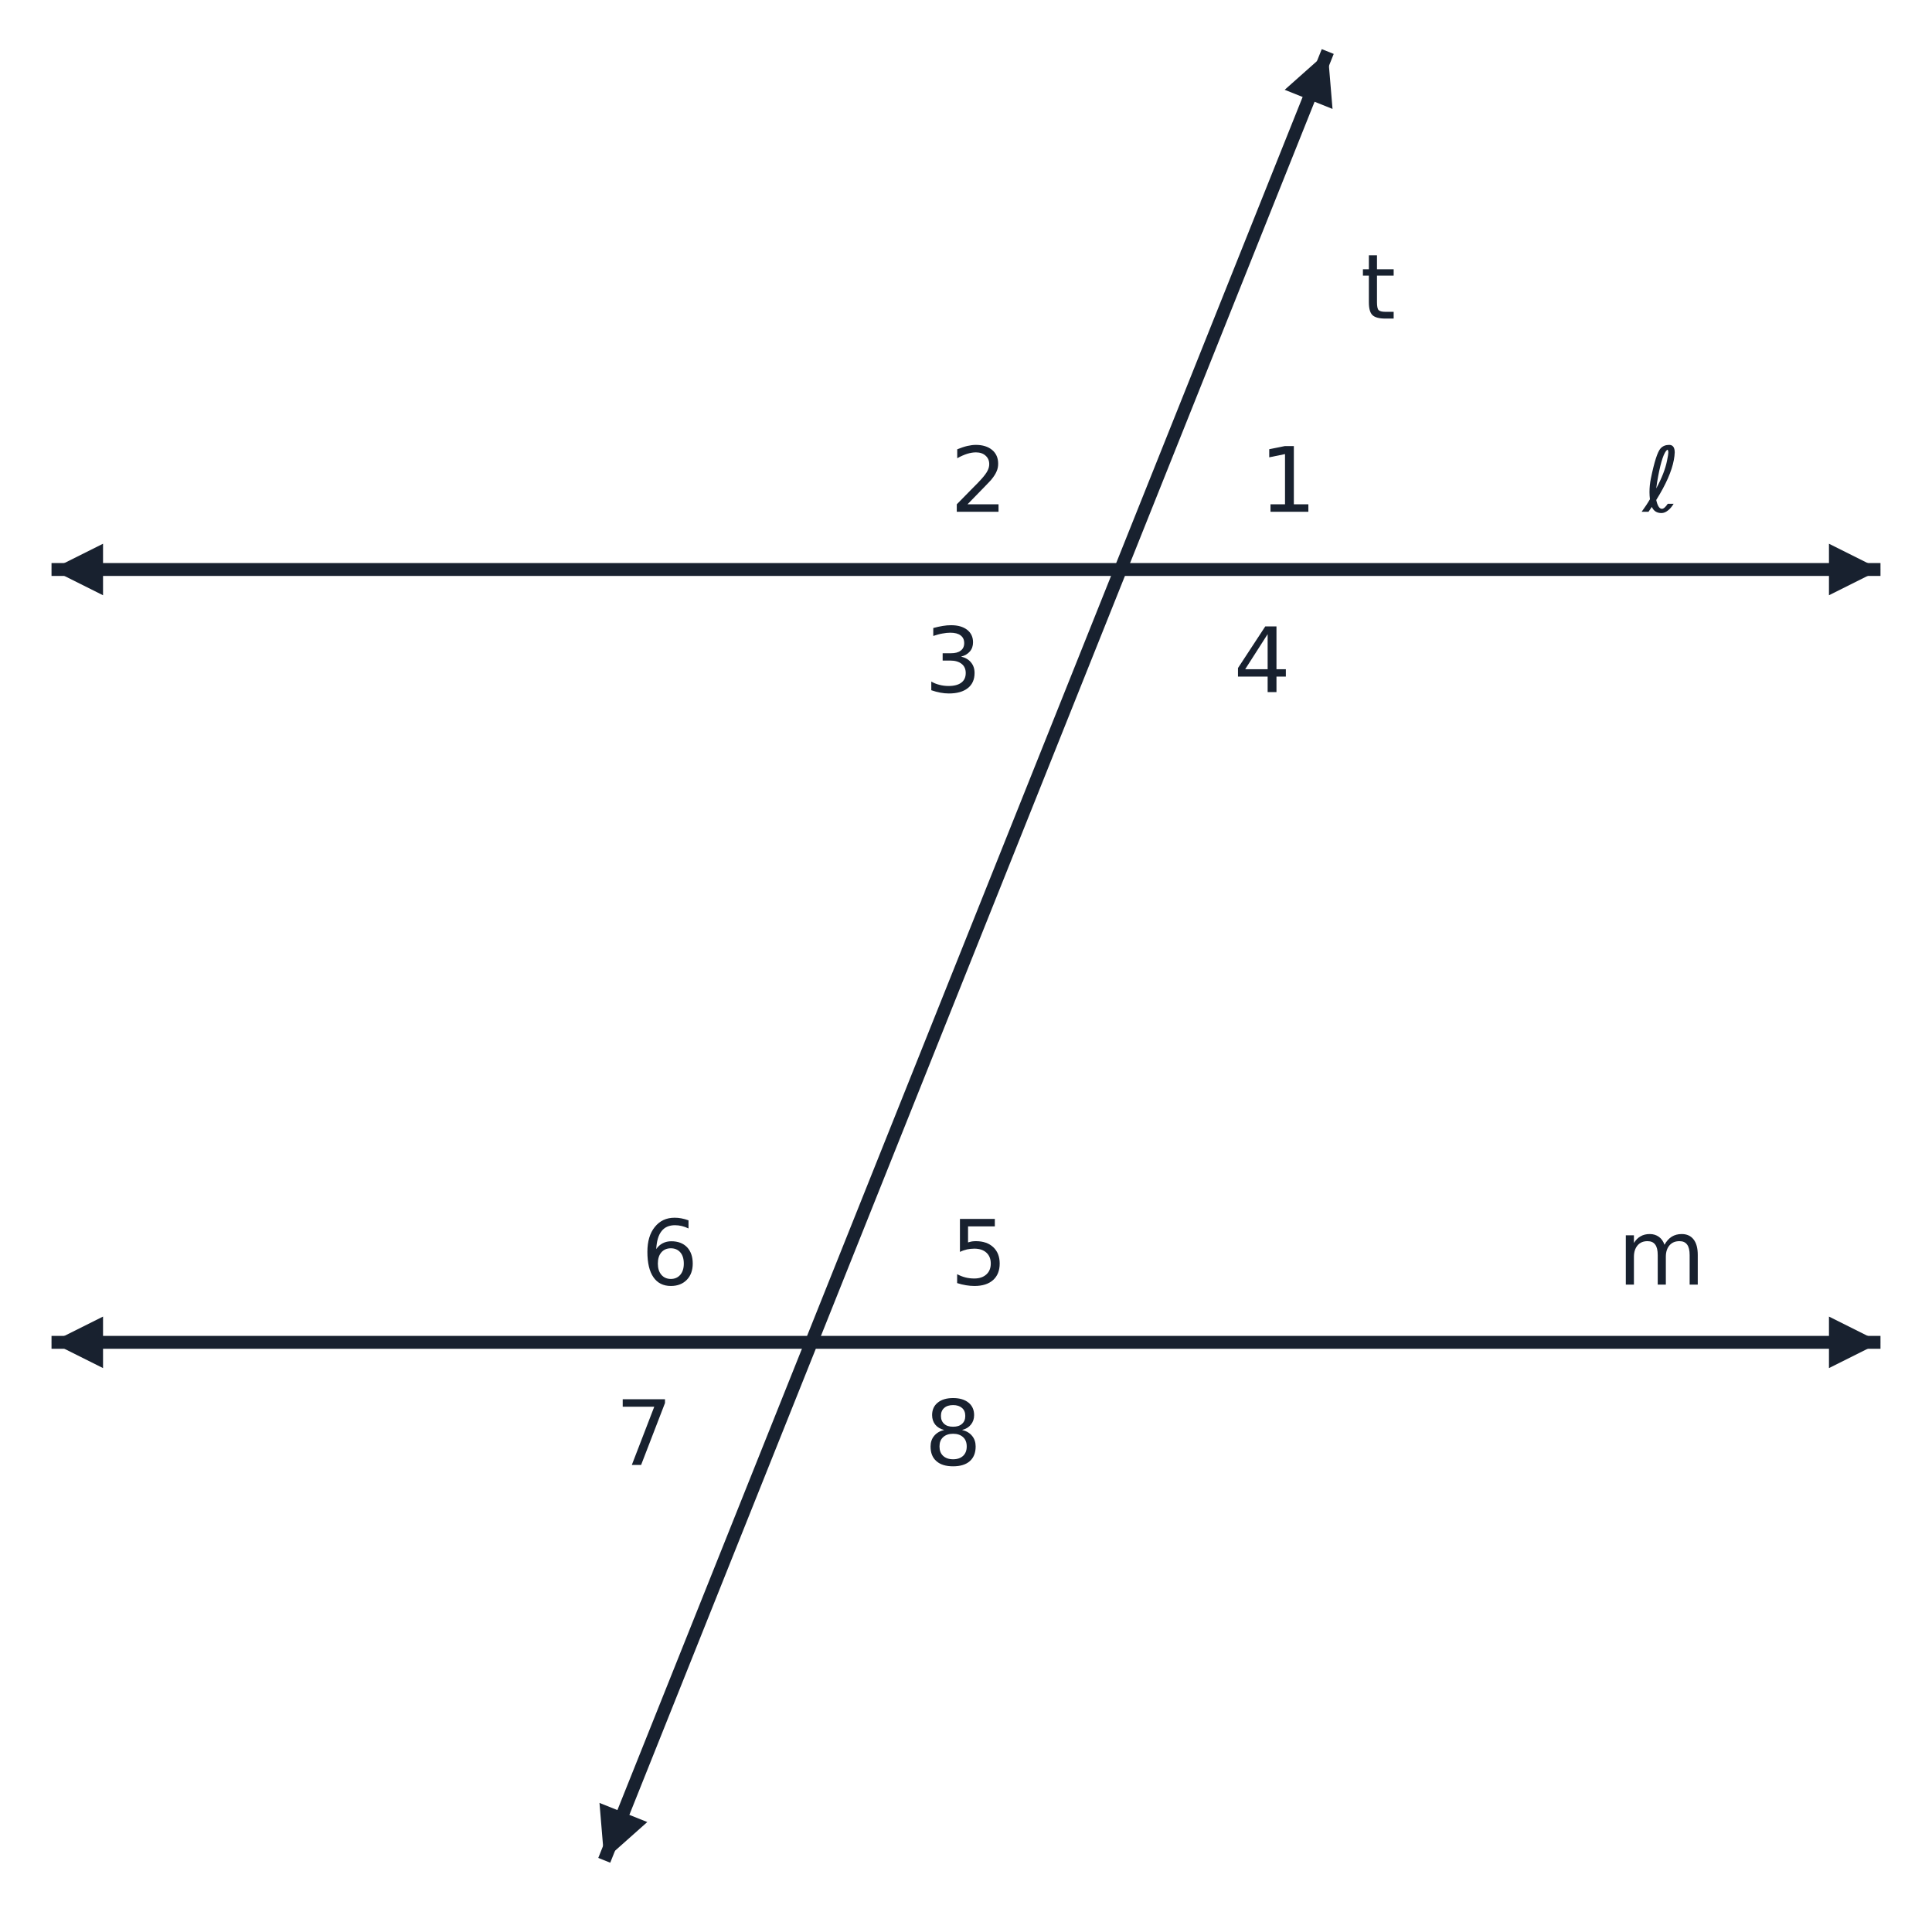
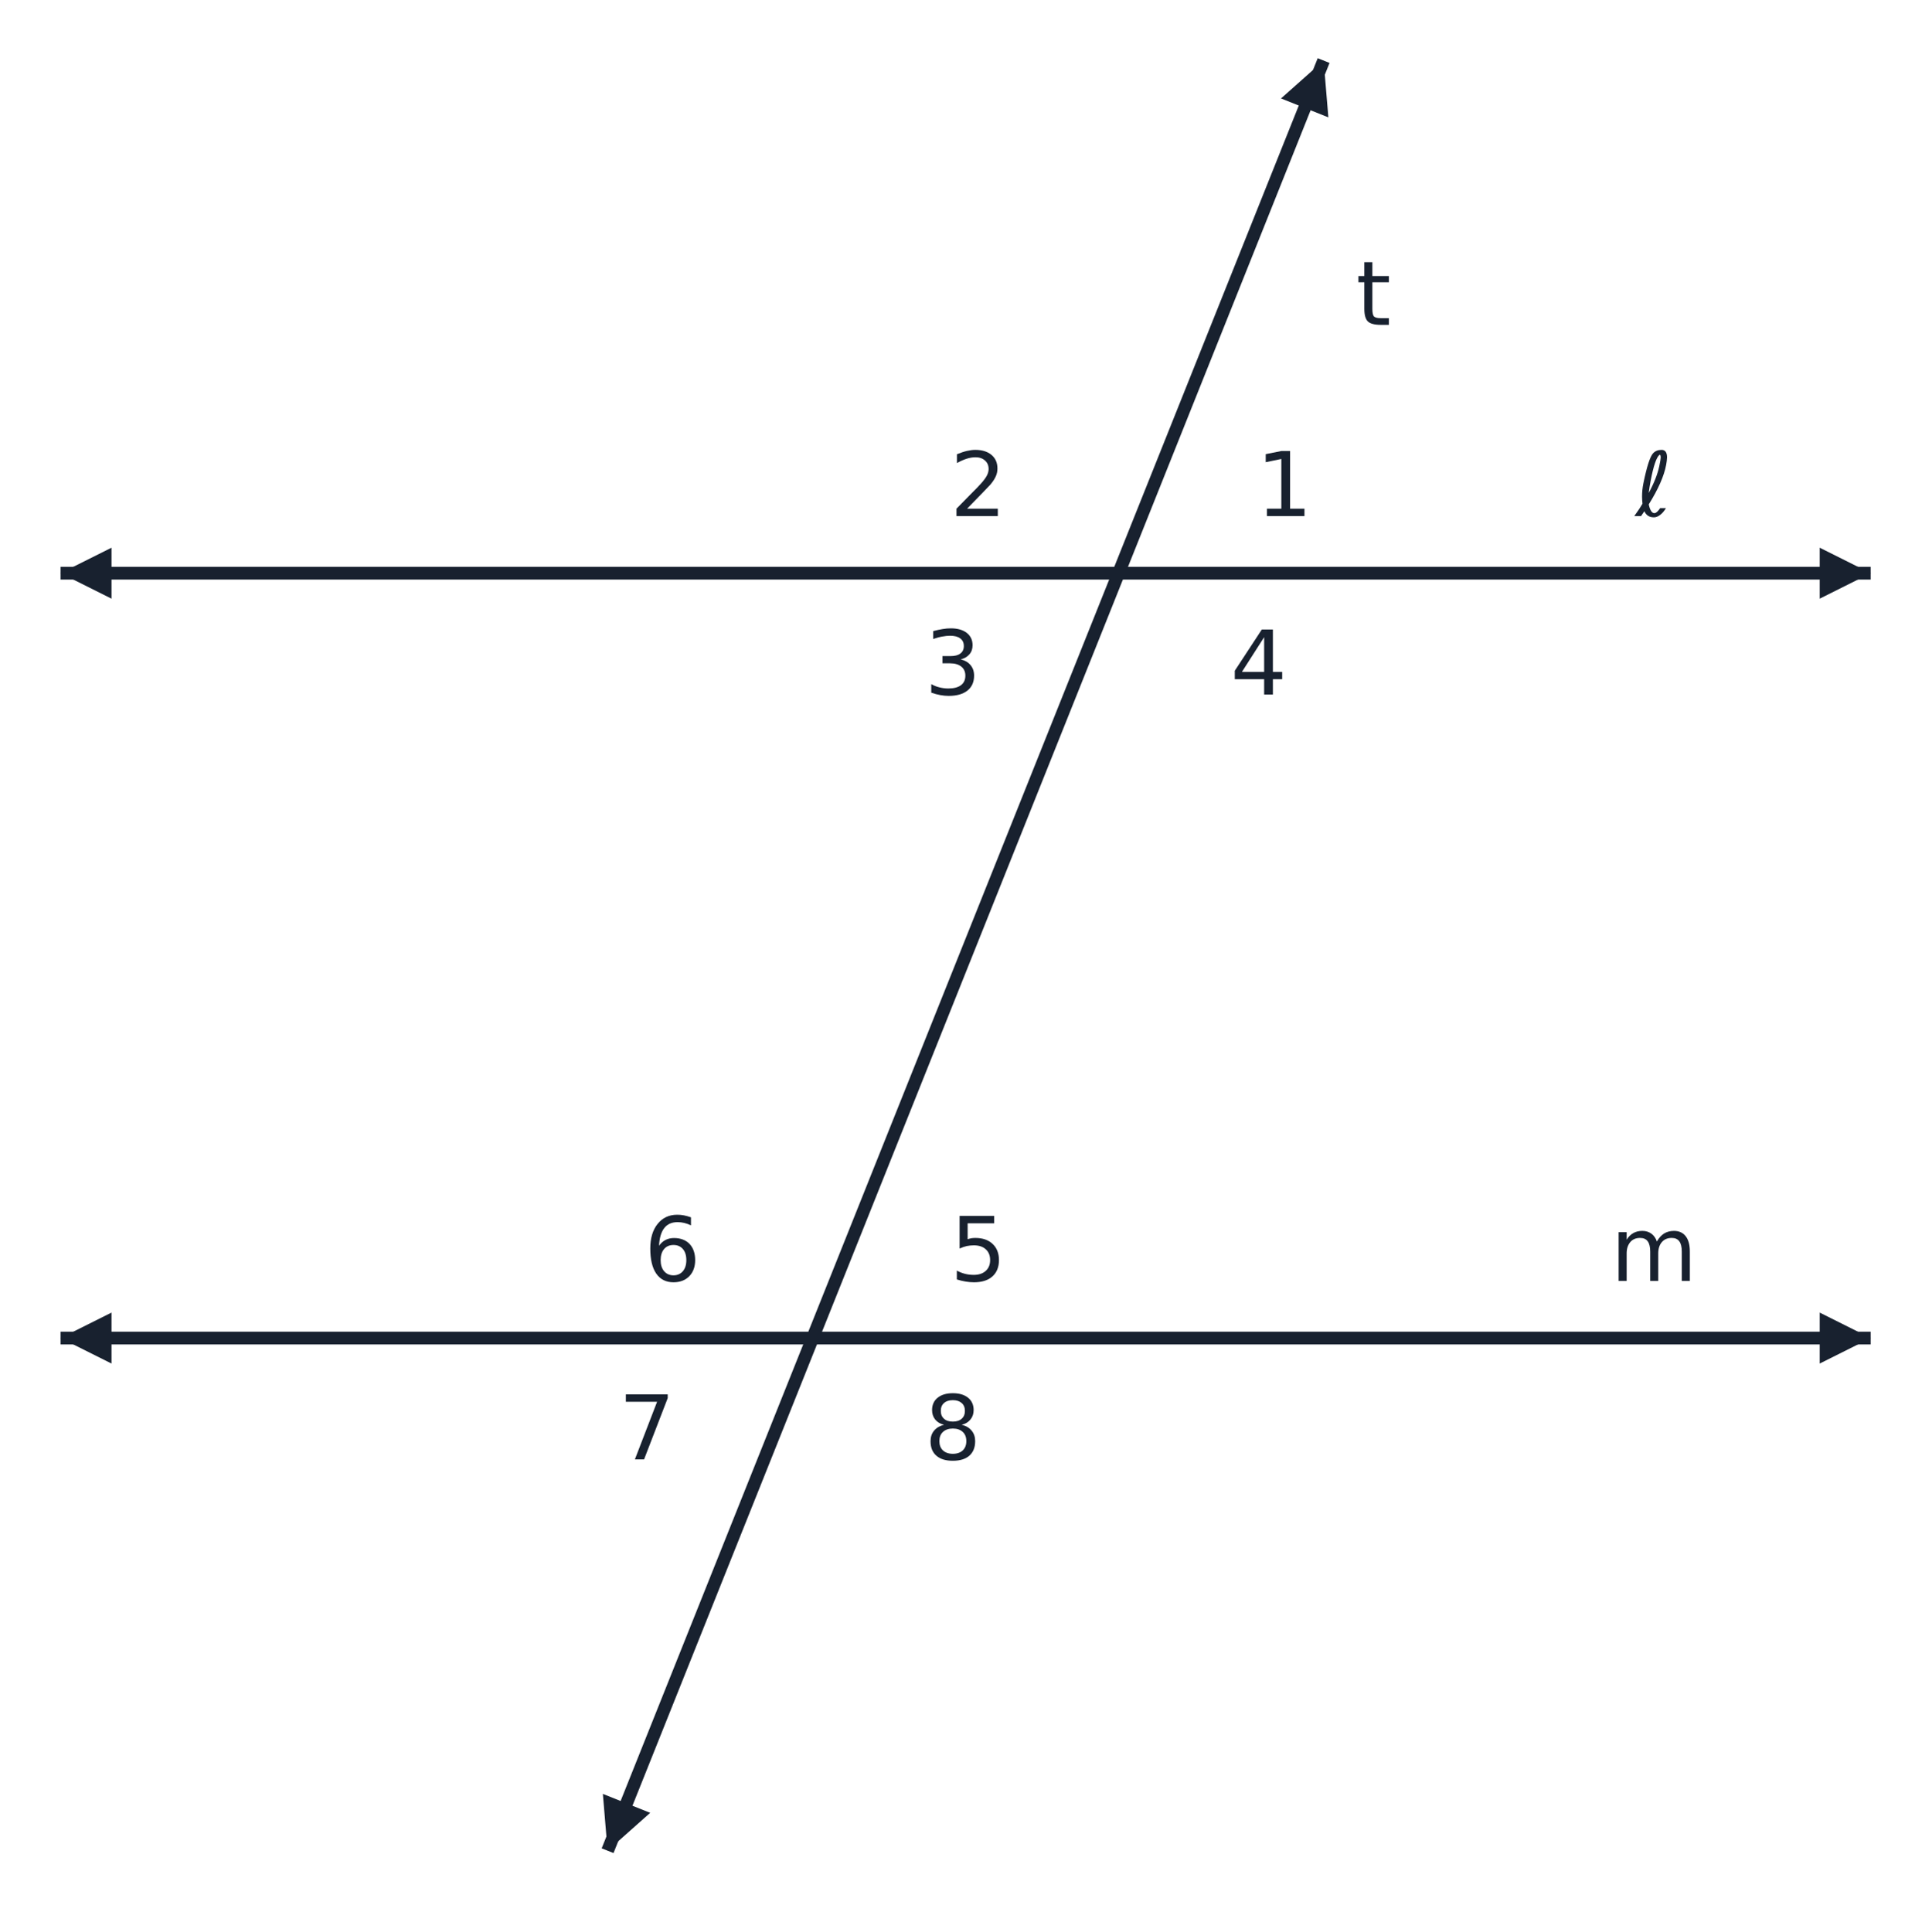
- <svg xmlns="http://www.w3.org/2000/svg" xmlns:xlink="http://www.w3.org/1999/xlink" version="1.1" width="300" height="296.853" viewBox="0 0 300 296.853">
+ <svg xmlns="http://www.w3.org/2000/svg" xmlns:xlink="http://www.w3.org/1999/xlink" version="1.1" width="303" height="299.853" viewBox="0 0 303 299.853">
  <defs>
    <clipPath id="clip_1">
-       <path transform="matrix(1,0,0,-1,-54,322.4265)" d="M54 25.574H354V322.426H54Z" clip-rule="evenodd" />
+       <path transform="matrix(1,0,0,-1,-52.5,323.9265)" d="M52.5 24.074H355.5V323.926H52.5Z" clip-rule="evenodd" />
    </clipPath>
    <path id="font_2_19" d="M.124 .083H.285V.64L.11 .604V.694L.284 .729H.383V.083H.544V0H.124V.083Z" />
    <path id="font_2_20" d="M.192 .083H.536V0H.073V.083C.111 .122 .162 .174 .226 .239 .291 .304 .332 .346 .348 .365 .38 .401 .402 .431 .414 .455 .427 .48 .433 .504 .433 .528 .433 .567 .42 .598 .392 .623 .365 .647 .33 .659 .286 .659 .255 .659 .223 .654 .188 .643 .154 .632 .117 .616 .078 .594V.693C.118 .709 .155 .722 .189 .73 .224 .738 .256 .742 .284 .742 .36 .742 .42 .723 .465 .686 .51 .648 .532 .597 .532 .534 .532 .504 .527 .476 .515 .449 .504 .422 .484 .39 .454 .354 .446 .345 .42 .317 .376 .272 .333 .227 .271 .164 .192 .083Z" />
    <path id="font_2_21" d="M.406 .394C.453 .383 .49 .362 .516 .33 .543 .298 .556 .259 .556 .212 .556 .14 .531 .084 .482 .045 .432 .005 .362-.015 .271-.015 .24-.015 .209-.012 .177-.006 .144 0 .111 .009 .076 .021V.117C.104 .101 .133 .089 .166 .081 .199 .072 .233 .068 .268 .068 .33 .068 .377 .081 .409 .105 .442 .13 .458 .165 .458 .212 .458 .255 .443 .289 .413 .313 .383 .337 .341 .35 .287 .35H.202V.431H.291C.34 .431 .377 .44 .402 .46 .428 .479 .441 .507 .441 .543 .441 .581 .428 .609 .401 .629 .375 .649 .337 .659 .287 .659 .26 .659 .231 .656 .2 .65 .169 .645 .135 .635 .098 .623V.711C.136 .721 .171 .729 .203 .734 .236 .74 .267 .742 .296 .742 .371 .742 .43 .725 .474 .691 .517 .657 .539 .611 .539 .553 .539 .513 .528 .479 .504 .451 .481 .424 .448 .404 .406 .394Z" />
    <path id="font_2_22" d="M.378 .643 .129 .254H.378V.643M.352 .729H.476V.254H.58V.172H.476V0H.378V.172H.049V.267L.352 .729Z" />
    <path id="font_2_23" d="M.108 .729H.495V.646H.198V.468C.213 .473 .227 .476 .241 .479 .256 .481 .27 .482 .284 .482 .366 .482 .43 .46 .478 .415 .525 .371 .549 .31 .549 .234 .549 .155 .524 .094 .476 .051 .427 .007 .358-.015 .269-.015 .238-.015 .207-.012 .176-.007 .144-.002 .111 .006 .077 .017V.116C.106 .1 .137 .088 .168 .08 .199 .072 .232 .068 .267 .068 .323 .068 .368 .083 .401 .113 .434 .143 .45 .183 .45 .234 .45 .285 .434 .325 .401 .355 .368 .385 .323 .399 .267 .399 .241 .399 .214 .396 .188 .391 .162 .385 .135 .376 .108 .363V.729Z" />
    <path id="font_2_24" d="M.33 .403C.286 .403 .251 .388 .225 .358 .199 .328 .186 .286 .186 .233 .186 .181 .199 .14 .225 .109 .251 .079 .286 .063 .33 .063 .374 .063 .409 .079 .435 .109 .461 .14 .474 .181 .474 .233 .474 .286 .461 .328 .435 .358 .409 .388 .374 .403 .33 .403M.526 .713V.623C.501 .635 .476 .644 .451 .65 .426 .656 .401 .659 .376 .659 .311 .659 .261 .637 .227 .593 .192 .549 .173 .483 .168 .394 .187 .422 .211 .444 .24 .459 .269 .474 .301 .481 .336 .481 .409 .481 .467 .459 .51 .415 .552 .37 .573 .31 .573 .233 .573 .159 .551 .098 .507 .053 .463 .008 .404-.015 .33-.015 .246-.015 .181 .018 .137 .082 .092 .147 .07 .241 .07 .364 .07 .479 .097 .571 .152 .639 .207 .708 .28 .742 .372 .742 .397 .742 .422 .74 .447 .735 .472 .73 .499 .723 .526 .713Z" />
    <path id="font_2_25" d="M.082 .729H.551V.687L.286 0H.183L.432 .646H.082V.729Z" />
    <path id="font_2_26" d="M.318 .346C.271 .346 .234 .333 .207 .308 .18 .283 .167 .249 .167 .205 .167 .161 .18 .126 .207 .101 .234 .076 .271 .063 .318 .063 .365 .063 .402 .076 .429 .101 .456 .127 .469 .161 .469 .205 .469 .249 .456 .283 .429 .308 .402 .333 .365 .346 .318 .346M.219 .388C.177 .398 .144 .418 .12 .447 .097 .476 .085 .511 .085 .553 .085 .611 .106 .658 .147 .691 .189 .725 .246 .742 .318 .742 .39 .742 .447 .725 .489 .691 .53 .658 .551 .611 .551 .553 .551 .511 .539 .476 .515 .447 .492 .418 .459 .398 .417 .388 .465 .377 .502 .355 .528 .323 .555 .291 .568 .251 .568 .205 .568 .134 .546 .08 .503 .042 .46 .004 .398-.015 .318-.015 .237-.015 .176 .004 .133 .042 .089 .08 .068 .134 .068 .205 .068 .251 .081 .291 .108 .323 .135 .355 .172 .377 .219 .388M.183 .544C.183 .506 .195 .477 .219 .456 .242 .434 .275 .424 .318 .424 .36 .424 .393 .434 .417 .456 .441 .477 .453 .506 .453 .544 .453 .582 .441 .611 .417 .632 .393 .653 .36 .664 .318 .664 .275 .664 .242 .653 .219 .632 .195 .611 .183 .582 .183 .544Z" />
    <path id="font_2_1" d="M.148 .131C.162 .066 .183 .033 .211 .033 .23 .033 .251 .052 .276 .089H.341C.321 .056 .3 .031 .277 .014 .253-.005 .229-.014 .206-.014 .155-.014 .12 .008 .099 .054L.062 0H-.014C.021 .048 .052 .094 .078 .139 .075 .164 .073 .191 .073 .218 .073 .268 .078 .317 .088 .367 .126 .553 .162 .665 .196 .703 .22 .729 .251 .742 .292 .742 .332 .742 .353 .714 .353 .658 .352 .632 .349 .604 .343 .574 .32 .45 .255 .302 .148 .131M.148 .259C.209 .372 .249 .474 .267 .564 .277 .612 .282 .642 .282 .655 .282 .677 .278 .688 .27 .688 .234 .66 .201 .562 .169 .393 .16 .346 .153 .301 .148 .259Z" />
    <path id="font_2_79" d="M.52 .442C.542 .482 .569 .512 .601 .532 .632 .551 .669 .561 .711 .561 .768 .561 .812 .541 .843 .501 .874 .461 .889 .404 .889 .33V0H.799V.327C.799 .38 .79 .419 .771 .444 .752 .47 .724 .482 .686 .482 .639 .482 .603 .467 .576 .436 .549 .405 .535 .363 .535 .309V0H.445V.327C.445 .38 .436 .419 .417 .444 .398 .47 .37 .482 .331 .482 .285 .482 .249 .467 .222 .436 .195 .404 .181 .362 .181 .309V0H.091V.547H.181V.462C.202 .496 .226 .52 .255 .536 .284 .553 .318 .561 .357 .561 .397 .561 .43 .55 .458 .53 .486 .51 .507 .48 .52 .442Z" />
    <path id="font_2_86" d="M.183 .702V.547H.368V.477H.183V.18C.183 .136 .189 .107 .201 .094 .214 .082 .238 .075 .276 .075H.368V0H.276C.207 0 .159 .013 .132 .039 .106 .065 .093 .112 .093 .18V.477H.027V.547H.093V.702H.183Z" />
  </defs>
  <g clip-path="url(#clip_1)">
-     <path transform="matrix(1,0,0,-1,-54,322.4265)" stroke-width="2" stroke-linecap="butt" stroke-miterlimit="10" stroke-linejoin="miter" fill="none" stroke="#18212f" d="M62 234H346" />
-     <path transform="matrix(1,0,0,-1,-54,322.4265)" d="M346 234 338 238V230Z" fill="#18212f" fill-rule="evenodd" />
-     <path transform="matrix(1,0,0,-1,-54,322.4265)" d="M62 234 70 230V238Z" fill="#18212f" fill-rule="evenodd" />
-     <path transform="matrix(1,0,0,-1,-54,322.4265)" stroke-width="2" stroke-linecap="butt" stroke-miterlimit="10" stroke-linejoin="miter" fill="none" stroke="#18212f" d="M62 114H346" />
-     <path transform="matrix(1,0,0,-1,-54,322.4265)" d="M346 114 338 118V110Z" fill="#18212f" fill-rule="evenodd" />
-     <path transform="matrix(1,0,0,-1,-54,322.4265)" d="M62 114 70 110V118Z" fill="#18212f" fill-rule="evenodd" />
-     <path transform="matrix(1,0,0,-1,-54,322.4265)" stroke-width="2" stroke-linecap="butt" stroke-miterlimit="10" stroke-linejoin="miter" fill="none" stroke="#18212f" d="M260.171 314.426 147.829 33.574" />
-     <path transform="matrix(1,0,0,-1,-54,322.4265)" d="M147.829 33.574 154.514 39.516 147.087 42.487Z" fill="#18212f" fill-rule="evenodd" />
-     <path transform="matrix(1,0,0,-1,-54,322.4265)" d="M260.171 314.426 253.486 308.484 260.913 305.513Z" fill="#18212f" fill-rule="evenodd" />
-     <use data-text="1" xlink:href="#font_2_19" transform="matrix(14,0,0,-14,195.5464,79.46651)" fill="#18212f" />
-     <use data-text="2" xlink:href="#font_2_20" transform="matrix(14,0,0,-14,147.5464,79.46651)" fill="#18212f" />
-     <use data-text="3" xlink:href="#font_2_21" transform="matrix(14,0,0,-14,143.5464,107.4665)" fill="#18212f" />
-     <use data-text="4" xlink:href="#font_2_22" transform="matrix(14,0,0,-14,191.5464,107.4665)" fill="#18212f" />
-     <use data-text="5" xlink:href="#font_2_23" transform="matrix(14,0,0,-14,147.5464,199.4665)" fill="#18212f" />
-     <use data-text="6" xlink:href="#font_2_24" transform="matrix(14,0,0,-14,99.5464,199.4665)" fill="#18212f" />
-     <use data-text="7" xlink:href="#font_2_25" transform="matrix(14,0,0,-14,95.5464,227.4665)" fill="#18212f" />
-     <use data-text="8" xlink:href="#font_2_26" transform="matrix(14,0,0,-14,143.5464,227.4665)" fill="#18212f" />
-     <use data-text="ℓ" xlink:href="#font_2_1" transform="matrix(14,0,0,-14,255.1084,79.46651)" fill="#18212f" />
-     <use data-text="m" xlink:href="#font_2_79" transform="matrix(14,0,0,-14,251.1812,199.4665)" fill="#18212f" />
-     <use data-text="t" xlink:href="#font_2_86" transform="matrix(14,0,0,-14,211.2554,49.46652)" fill="#18212f" />
+     <path transform="matrix(1,0,0,-1,-52.5,323.9265)" stroke-width="2" stroke-linecap="butt" stroke-miterlimit="10" stroke-linejoin="miter" fill="none" stroke="#18212f" d="M62 234H346" />
+     <path transform="matrix(1,0,0,-1,-52.5,323.9265)" d="M346 234 338 238V230Z" fill="#18212f" fill-rule="evenodd" />
+     <path transform="matrix(1,0,0,-1,-52.5,323.9265)" d="M62 234 70 230V238Z" fill="#18212f" fill-rule="evenodd" />
+     <path transform="matrix(1,0,0,-1,-52.5,323.9265)" stroke-width="2" stroke-linecap="butt" stroke-miterlimit="10" stroke-linejoin="miter" fill="none" stroke="#18212f" d="M62 114H346" />
+     <path transform="matrix(1,0,0,-1,-52.5,323.9265)" d="M346 114 338 118V110Z" fill="#18212f" fill-rule="evenodd" />
+     <path transform="matrix(1,0,0,-1,-52.5,323.9265)" d="M62 114 70 110V118Z" fill="#18212f" fill-rule="evenodd" />
+     <path transform="matrix(1,0,0,-1,-52.5,323.9265)" stroke-width="2" stroke-linecap="butt" stroke-miterlimit="10" stroke-linejoin="miter" fill="none" stroke="#18212f" d="M260.171 314.426 147.829 33.574" />
+     <path transform="matrix(1,0,0,-1,-52.5,323.9265)" d="M147.829 33.574 154.514 39.516 147.087 42.487Z" fill="#18212f" fill-rule="evenodd" />
+     <path transform="matrix(1,0,0,-1,-52.5,323.9265)" d="M260.171 314.426 253.486 308.484 260.913 305.513Z" fill="#18212f" fill-rule="evenodd" />
+     <use data-text="1" xlink:href="#font_2_19" transform="matrix(14,0,0,-14,197.0464,80.96651)" fill="#18212f" />
+     <use data-text="2" xlink:href="#font_2_20" transform="matrix(14,0,0,-14,149.0464,80.96651)" fill="#18212f" />
+     <use data-text="3" xlink:href="#font_2_21" transform="matrix(14,0,0,-14,145.0464,108.9665)" fill="#18212f" />
+     <use data-text="4" xlink:href="#font_2_22" transform="matrix(14,0,0,-14,193.0464,108.9665)" fill="#18212f" />
+     <use data-text="5" xlink:href="#font_2_23" transform="matrix(14,0,0,-14,149.0464,200.9665)" fill="#18212f" />
+     <use data-text="6" xlink:href="#font_2_24" transform="matrix(14,0,0,-14,101.0464,200.9665)" fill="#18212f" />
+     <use data-text="7" xlink:href="#font_2_25" transform="matrix(14,0,0,-14,97.0464,228.9665)" fill="#18212f" />
+     <use data-text="8" xlink:href="#font_2_26" transform="matrix(14,0,0,-14,145.0464,228.9665)" fill="#18212f" />
+     <use data-text="ℓ" xlink:href="#font_2_1" transform="matrix(14,0,0,-14,256.6084,80.96651)" fill="#18212f" />
+     <use data-text="m" xlink:href="#font_2_79" transform="matrix(14,0,0,-14,252.6812,200.9665)" fill="#18212f" />
+     <use data-text="t" xlink:href="#font_2_86" transform="matrix(14,0,0,-14,212.7554,50.96652)" fill="#18212f" />
  </g>
</svg>
